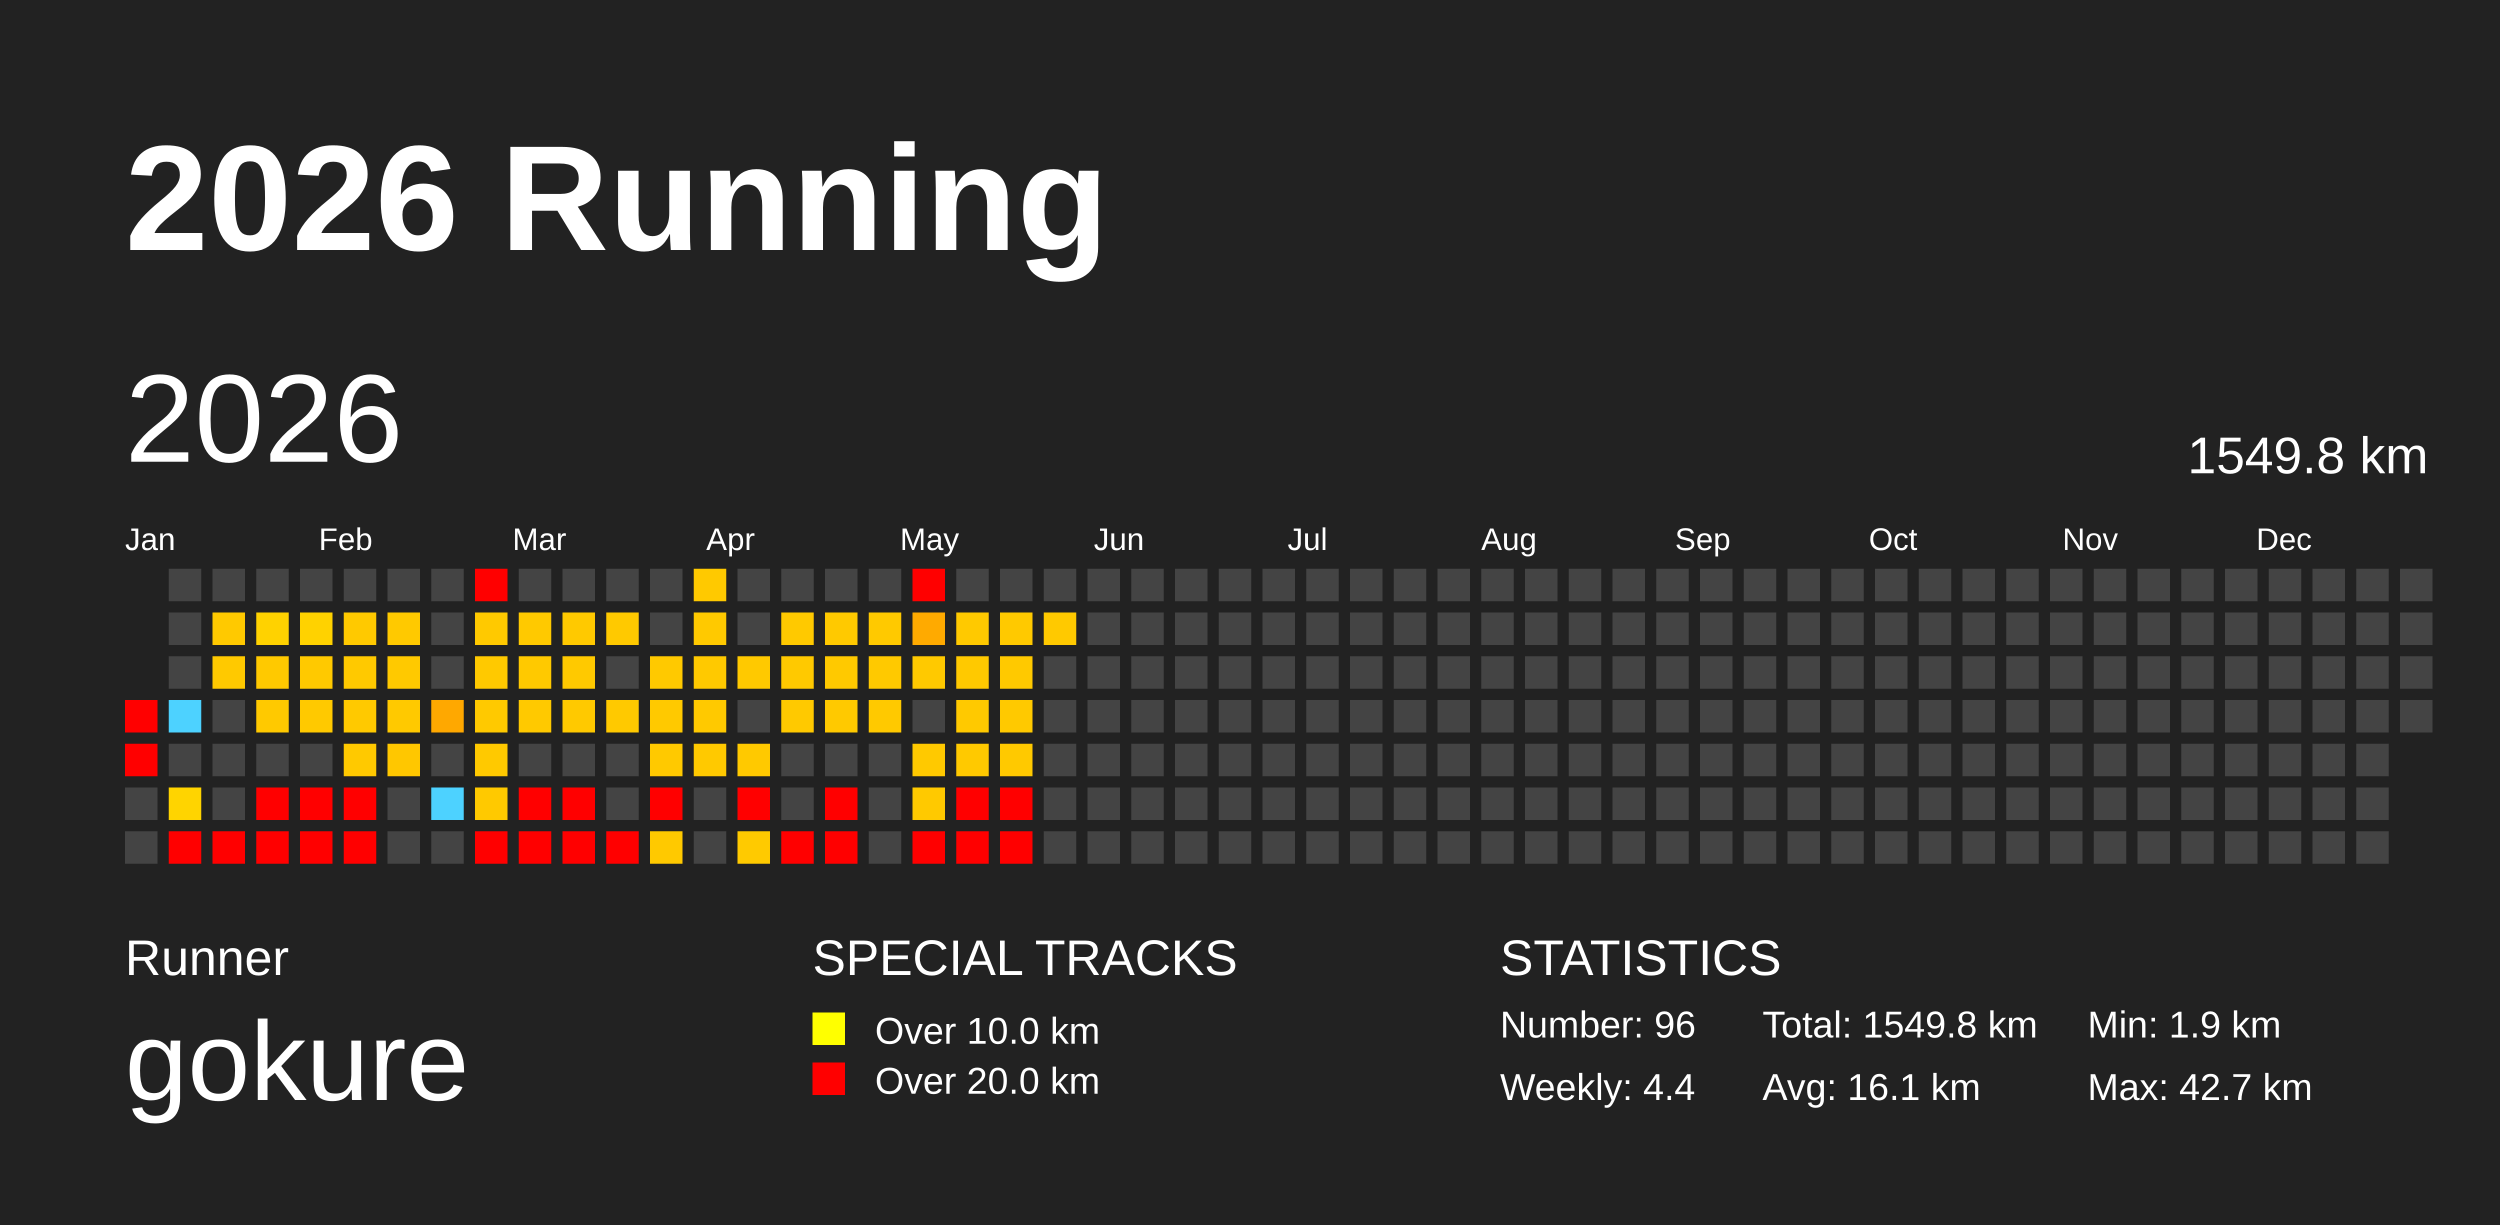
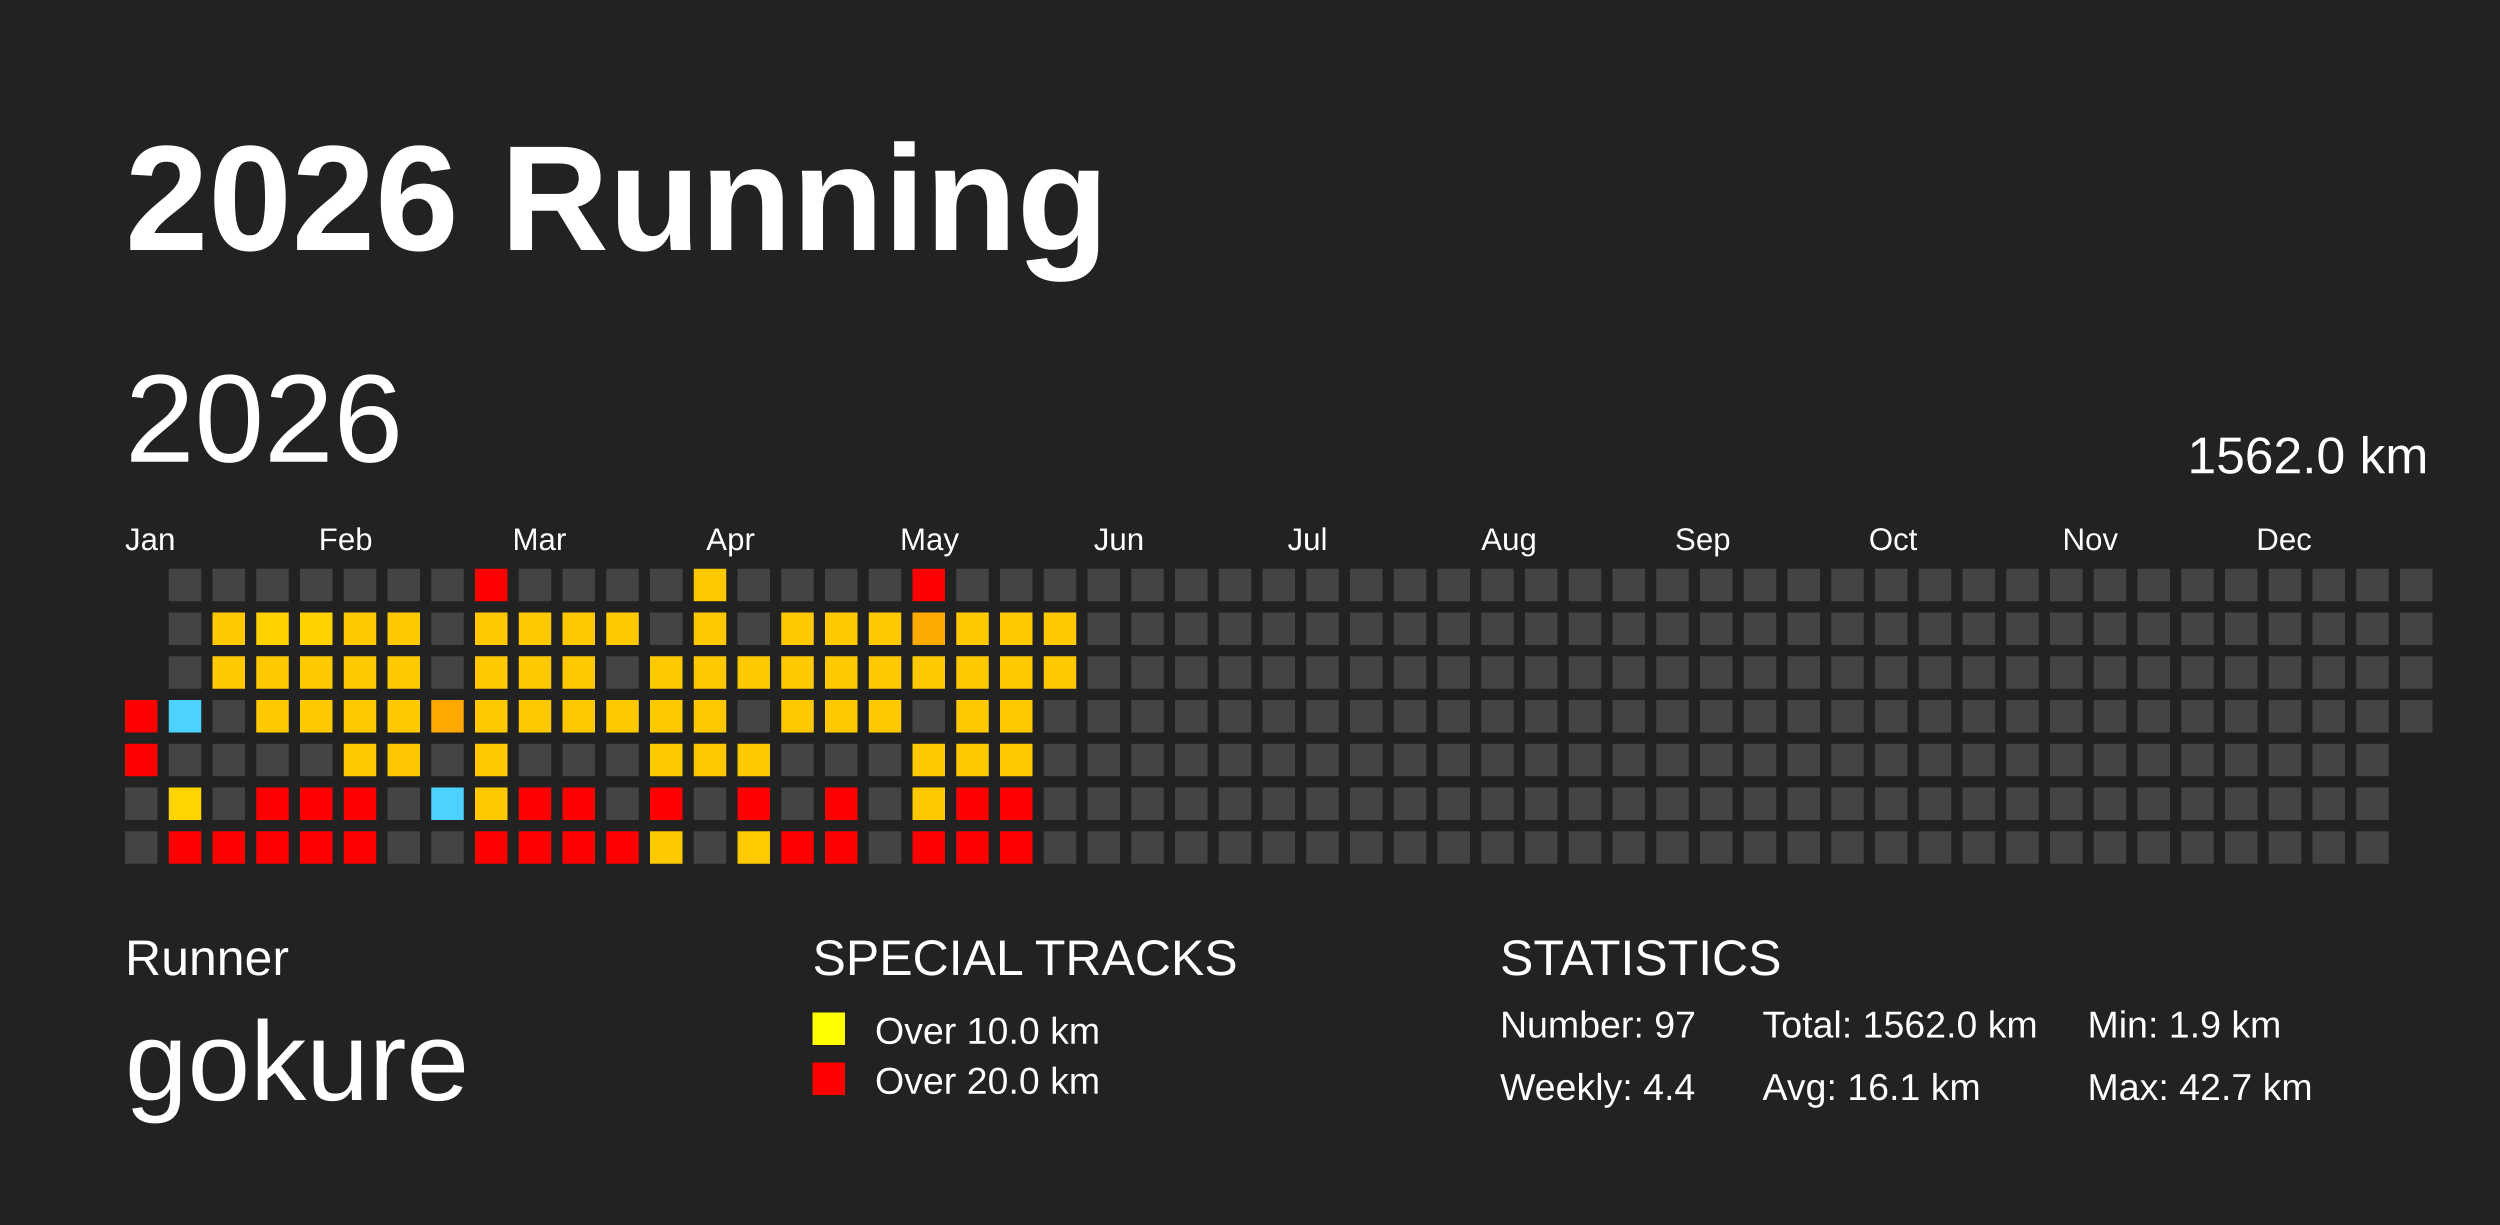
<svg xmlns="http://www.w3.org/2000/svg" baseProfile="full" height="98mm" version="1.1" viewBox="0,0,200,98" width="200mm">
  <defs>
    <pattern height="2" id="indoor-stripe" patternUnits="userSpaceOnUse" width="2">
      <line stroke="white" stroke-opacity="0.45" stroke-width="0.5" x1="0" x2="2" y1="2" y2="0" />
    </pattern>
  </defs>
  <rect fill="#222222" height="98" width="200" x="0" y="0" />
  <text fill="#FFFFFF" style="font-size:12px; font-family:Arial; font-weight:bold;" x="10" y="20">2026 Running</text>
  <text fill="#FFFFFF" style="font-size:4px; font-family:Arial" x="10" y="78">Runner</text>
  <text fill="#FFFFFF" style="font-size:9px; font-family:Arial" x="10" y="88">gokure</text>
  <text fill="#FFFFFF" style="font-size:4px; font-family:Arial" x="65" y="78">SPECIAL TRACKS</text>
  <rect fill="yellow" height="2.6" width="2.6" x="65" y="81" />
  <text fill="#FFFFFF" style="font-size:3px; font-family:Arial" x="70" y="83.5">Over 10.0 km</text>
  <rect fill="red" height="2.6" width="2.6" x="65" y="85" />
  <text fill="#FFFFFF" style="font-size:3px; font-family:Arial" x="70" y="87.5">Over 20.0 km</text>
  <text fill="#FFFFFF" style="font-size:4px; font-family:Arial" x="120" y="78">STATISTICS</text>
-   <text fill="#FFFFFF" style="font-size:3px; font-family:Arial" x="120" y="83">Number: 96</text>
+   <text fill="#FFFFFF" style="font-size:3px; font-family:Arial" x="120" y="83">Number: 97</text>
  <text fill="#FFFFFF" style="font-size:3px; font-family:Arial" x="120" y="88">Weekly: 4.4</text>
-   <text fill="#FFFFFF" style="font-size:3px; font-family:Arial" x="141" y="83">Total: 1549.8 km</text>
+   <text fill="#FFFFFF" style="font-size:3px; font-family:Arial" x="141" y="83">Total: 1562.0 km</text>
  <text fill="#FFFFFF" style="font-size:3px; font-family:Arial" x="141" y="88">Avg: 16.1 km</text>
  <text fill="#FFFFFF" style="font-size:3px; font-family:Arial" x="167" y="83">Min: 1.9 km</text>
  <text fill="#FFFFFF" style="font-size:3px; font-family:Arial" x="167" y="88">Max: 42.7 km</text>
  <text dominant-baseline="hanging" fill="#FFFFFF" style="font-size:10.0px; font-family:Arial;" x="10" y="30">2026</text>
-   <text dominant-baseline="hanging" fill="#FFFFFF" style="font-size:4.125px; font-family:Arial;" x="175" y="35">1549.8 km</text>
+   <text dominant-baseline="hanging" fill="#FFFFFF" style="font-size:4.125px; font-family:Arial;" x="175" y="35">1562.0 km</text>
  <text fill="#FFFFFF" style="font-size:2.5px; font-family:Arial" x="10.0" y="44">Jan</text>
  <text fill="#FFFFFF" style="font-size:2.5px; font-family:Arial" x="25.5" y="44">Feb</text>
  <text fill="#FFFFFF" style="font-size:2.5px; font-family:Arial" x="41.0" y="44">Mar</text>
  <text fill="#FFFFFF" style="font-size:2.5px; font-family:Arial" x="56.5" y="44">Apr</text>
  <text fill="#FFFFFF" style="font-size:2.5px; font-family:Arial" x="72.0" y="44">May</text>
  <text fill="#FFFFFF" style="font-size:2.5px; font-family:Arial" x="87.5" y="44">Jun</text>
  <text fill="#FFFFFF" style="font-size:2.5px; font-family:Arial" x="103.0" y="44">Jul</text>
  <text fill="#FFFFFF" style="font-size:2.5px; font-family:Arial" x="118.5" y="44">Aug</text>
  <text fill="#FFFFFF" style="font-size:2.5px; font-family:Arial" x="134.0" y="44">Sep</text>
  <text fill="#FFFFFF" style="font-size:2.5px; font-family:Arial" x="149.5" y="44">Oct</text>
  <text fill="#FFFFFF" style="font-size:2.5px; font-family:Arial" x="165.0" y="44">Nov</text>
  <text fill="#FFFFFF" style="font-size:2.5px; font-family:Arial" x="180.5" y="44">Dec</text>
  <rect fill="red" height="2.6" width="2.6" x="10.0" y="56.0" />
  <rect fill="red" height="2.6" width="2.6" x="10.0" y="59.5" />
  <rect fill="#444444" height="2.6" width="2.6" x="10.0" y="63.0" />
  <rect fill="#444444" height="2.6" width="2.6" x="10.0" y="66.5" />
  <rect fill="#444444" height="2.6" width="2.6" x="13.5" y="45.5" />
  <rect fill="#444444" height="2.6" width="2.6" x="13.5" y="49.0" />
  <rect fill="#444444" height="2.6" width="2.6" x="13.5" y="52.5" />
  <rect fill="#4dd2ff" height="2.6" width="2.6" x="13.5" y="56.0" />
  <rect fill="#444444" height="2.6" width="2.6" x="13.5" y="59.5" />
  <rect fill="#ffd400" height="2.6" width="2.6" x="13.5" y="63.0" />
  <rect fill="red" height="2.6" width="2.6" x="13.5" y="66.5" />
  <rect fill="#444444" height="2.6" width="2.6" x="17.0" y="45.5" />
  <rect fill="#ffc900" height="2.6" width="2.6" x="17.0" y="49.0" />
  <rect fill="#ffc900" height="2.6" width="2.6" x="17.0" y="52.5" />
  <rect fill="#444444" height="2.6" width="2.6" x="17.0" y="56.0" />
  <rect fill="#444444" height="2.6" width="2.6" x="17.0" y="59.5" />
  <rect fill="#444444" height="2.6" width="2.6" x="17.0" y="63.0" />
  <rect fill="red" height="2.6" width="2.6" x="17.0" y="66.5" />
  <rect fill="#444444" height="2.6" width="2.6" x="20.5" y="45.5" />
  <rect fill="#ffd200" height="2.6" width="2.6" x="20.5" y="49.0" />
  <rect fill="#ffc900" height="2.6" width="2.6" x="20.5" y="52.5" />
  <rect fill="#ffc900" height="2.6" width="2.6" x="20.5" y="56.0" />
  <rect fill="#444444" height="2.6" width="2.6" x="20.5" y="59.5" />
  <rect fill="red" height="2.6" width="2.6" x="20.5" y="63.0" />
  <rect fill="red" height="2.6" width="2.6" x="20.5" y="66.5" />
  <rect fill="#444444" height="2.6" width="2.6" x="24.0" y="45.5" />
  <rect fill="#ffd200" height="2.6" width="2.6" x="24.0" y="49.0" />
  <rect fill="#ffc900" height="2.6" width="2.6" x="24.0" y="52.5" />
  <rect fill="#ffc900" height="2.6" width="2.6" x="24.0" y="56.0" />
  <rect fill="#444444" height="2.6" width="2.6" x="24.0" y="59.5" />
  <rect fill="red" height="2.6" width="2.6" x="24.0" y="63.0" />
  <rect fill="red" height="2.6" width="2.6" x="24.0" y="66.5" />
  <rect fill="#444444" height="2.6" width="2.6" x="27.5" y="45.5" />
  <rect fill="#ffc900" height="2.6" width="2.6" x="27.5" y="49.0" />
  <rect fill="#ffc900" height="2.6" width="2.6" x="27.5" y="52.5" />
  <rect fill="#ffc900" height="2.6" width="2.6" x="27.5" y="56.0" />
  <rect fill="#ffc900" height="2.6" width="2.6" x="27.5" y="59.5" />
  <rect fill="red" height="2.6" width="2.6" x="27.5" y="63.0" />
  <rect fill="red" height="2.6" width="2.6" x="27.5" y="66.5" />
  <rect fill="#444444" height="2.6" width="2.6" x="31.0" y="45.5" />
  <rect fill="#ffc900" height="2.6" width="2.6" x="31.0" y="49.0" />
  <rect fill="#ffc900" height="2.6" width="2.6" x="31.0" y="52.5" />
  <rect fill="#ffc900" height="2.6" width="2.6" x="31.0" y="56.0" />
  <rect fill="#ffc700" height="2.6" width="2.6" x="31.0" y="59.5" />
  <rect fill="#444444" height="2.6" width="2.6" x="31.0" y="63.0" />
  <rect fill="#444444" height="2.6" width="2.6" x="31.0" y="66.5" />
  <rect fill="#444444" height="2.6" width="2.6" x="34.5" y="45.5" />
  <rect fill="#444444" height="2.6" width="2.6" x="34.5" y="49.0" />
  <rect fill="#444444" height="2.6" width="2.6" x="34.5" y="52.5" />
  <rect fill="#ffa800" height="2.6" width="2.6" x="34.5" y="56.0" />
  <rect fill="#444444" height="2.6" width="2.6" x="34.5" y="59.5" />
  <rect fill="#4dd2ff" height="2.6" width="2.6" x="34.5" y="63.0" />
  <rect fill="#444444" height="2.6" width="2.6" x="34.5" y="66.5" />
  <rect fill="red" height="2.6" width="2.6" x="38.0" y="45.5" />
  <rect fill="#ffc900" height="2.6" width="2.6" x="38.0" y="49.0" />
  <rect fill="#ffc900" height="2.6" width="2.6" x="38.0" y="52.5" />
  <rect fill="#ffc900" height="2.6" width="2.6" x="38.0" y="56.0" />
  <rect fill="#ffc900" height="2.6" width="2.6" x="38.0" y="59.5" />
  <rect fill="#ffc900" height="2.6" width="2.6" x="38.0" y="63.0" />
  <rect fill="red" height="2.6" width="2.6" x="38.0" y="66.5" />
  <rect fill="#444444" height="2.6" width="2.6" x="41.5" y="45.5" />
  <rect fill="#ffc900" height="2.6" width="2.6" x="41.5" y="49.0" />
  <rect fill="#ffc900" height="2.6" width="2.6" x="41.5" y="52.5" />
  <rect fill="#ffc900" height="2.6" width="2.6" x="41.5" y="56.0" />
  <rect fill="#444444" height="2.6" width="2.6" x="41.5" y="59.5" />
  <rect fill="red" height="2.6" width="2.6" x="41.5" y="63.0" />
  <rect fill="red" height="2.6" width="2.6" x="41.5" y="66.5" />
  <rect fill="#444444" height="2.6" width="2.6" x="45.0" y="45.5" />
  <rect fill="#ffc900" height="2.6" width="2.6" x="45.0" y="49.0" />
  <rect fill="#ffc900" height="2.6" width="2.6" x="45.0" y="52.5" />
  <rect fill="#ffc900" height="2.6" width="2.6" x="45.0" y="56.0" />
  <rect fill="#444444" height="2.6" width="2.6" x="45.0" y="59.5" />
  <rect fill="red" height="2.6" width="2.6" x="45.0" y="63.0" />
  <rect fill="red" height="2.6" width="2.6" x="45.0" y="66.5" />
  <rect fill="#444444" height="2.6" width="2.6" x="48.5" y="45.5" />
  <rect fill="#ffc900" height="2.6" width="2.6" x="48.5" y="49.0" />
  <rect fill="#444444" height="2.6" width="2.6" x="48.5" y="52.5" />
  <rect fill="#ffc900" height="2.6" width="2.6" x="48.5" y="56.0" />
  <rect fill="#444444" height="2.6" width="2.6" x="48.5" y="59.5" />
  <rect fill="#444444" height="2.6" width="2.6" x="48.5" y="63.0" />
  <rect fill="red" height="2.6" width="2.6" x="48.5" y="66.5" />
  <rect fill="#444444" height="2.6" width="2.6" x="52.0" y="45.5" />
  <rect fill="#444444" height="2.6" width="2.6" x="52.0" y="49.0" />
  <rect fill="#ffc900" height="2.6" width="2.6" x="52.0" y="52.5" />
  <rect fill="#ffc900" height="2.6" width="2.6" x="52.0" y="56.0" />
  <rect fill="#ffc900" height="2.6" width="2.6" x="52.0" y="59.5" />
  <rect fill="red" height="2.6" width="2.6" x="52.0" y="63.0" />
  <rect fill="#ffc900" height="2.6" width="2.6" x="52.0" y="66.5" />
  <rect fill="#ffc900" height="2.6" width="2.6" x="55.5" y="45.5" />
  <rect fill="#ffc900" height="2.6" width="2.6" x="55.5" y="49.0" />
  <rect fill="#ffc900" height="2.6" width="2.6" x="55.5" y="52.5" />
  <rect fill="#ffc900" height="2.6" width="2.6" x="55.5" y="56.0" />
  <rect fill="#ffc900" height="2.6" width="2.6" x="55.5" y="59.5" />
  <rect fill="#444444" height="2.6" width="2.6" x="55.5" y="63.0" />
  <rect fill="#444444" height="2.6" width="2.6" x="55.5" y="66.5" />
  <rect fill="#444444" height="2.6" width="2.6" x="59.0" y="45.5" />
  <rect fill="#444444" height="2.6" width="2.6" x="59.0" y="49.0" />
  <rect fill="#ffc900" height="2.6" width="2.6" x="59.0" y="52.5" />
  <rect fill="#444444" height="2.6" width="2.6" x="59.0" y="56.0" />
  <rect fill="#ffc900" height="2.6" width="2.6" x="59.0" y="59.5" />
  <rect fill="red" height="2.6" width="2.6" x="59.0" y="63.0" />
  <rect fill="#ffca00" height="2.6" width="2.6" x="59.0" y="66.5" />
  <rect fill="#444444" height="2.6" width="2.6" x="62.5" y="45.5" />
  <rect fill="#ffc900" height="2.6" width="2.6" x="62.5" y="49.0" />
  <rect fill="#ffc900" height="2.6" width="2.6" x="62.5" y="52.5" />
  <rect fill="#ffc900" height="2.6" width="2.6" x="62.5" y="56.0" />
  <rect fill="#444444" height="2.6" width="2.6" x="62.5" y="59.5" />
  <rect fill="#444444" height="2.6" width="2.6" x="62.5" y="63.0" />
  <rect fill="red" height="2.6" width="2.6" x="62.5" y="66.5" />
  <rect fill="#444444" height="2.6" width="2.6" x="66.0" y="45.5" />
  <rect fill="#ffc900" height="2.6" width="2.6" x="66.0" y="49.0" />
  <rect fill="#ffc900" height="2.6" width="2.6" x="66.0" y="52.5" />
  <rect fill="#ffc900" height="2.6" width="2.6" x="66.0" y="56.0" />
  <rect fill="#444444" height="2.6" width="2.6" x="66.0" y="59.5" />
  <rect fill="red" height="2.6" width="2.6" x="66.0" y="63.0" />
  <rect fill="red" height="2.6" width="2.6" x="66.0" y="66.5" />
  <rect fill="#444444" height="2.6" width="2.6" x="69.5" y="45.5" />
  <rect fill="#ffc900" height="2.6" width="2.6" x="69.5" y="49.0" />
  <rect fill="#ffc900" height="2.6" width="2.6" x="69.5" y="52.5" />
  <rect fill="#ffc900" height="2.6" width="2.6" x="69.5" y="56.0" />
  <rect fill="#444444" height="2.6" width="2.6" x="69.5" y="59.5" />
  <rect fill="#444444" height="2.6" width="2.6" x="69.5" y="63.0" />
  <rect fill="#444444" height="2.6" width="2.6" x="69.5" y="66.5" />
  <rect fill="red" height="2.6" width="2.6" x="73.0" y="45.5" />
  <rect fill="#ffaa00" height="2.6" width="2.6" x="73.0" y="49.0" />
  <rect fill="#ffc900" height="2.6" width="2.6" x="73.0" y="52.5" />
  <rect fill="#444444" height="2.6" width="2.6" x="73.0" y="56.0" />
  <rect fill="#ffc900" height="2.6" width="2.6" x="73.0" y="59.5" />
  <rect fill="#ffc900" height="2.6" width="2.6" x="73.0" y="63.0" />
  <rect fill="red" height="2.6" width="2.6" x="73.0" y="66.5" />
  <rect fill="#444444" height="2.6" width="2.6" x="76.5" y="45.5" />
  <rect fill="#ffc900" height="2.6" width="2.6" x="76.5" y="49.0" />
  <rect fill="#ffc900" height="2.6" width="2.6" x="76.5" y="52.5" />
  <rect fill="#ffc900" height="2.6" width="2.6" x="76.5" y="56.0" />
  <rect fill="#ffc900" height="2.6" width="2.6" x="76.5" y="59.5" />
  <rect fill="red" height="2.6" width="2.6" x="76.5" y="63.0" />
  <rect fill="red" height="2.6" width="2.6" x="76.5" y="66.5" />
  <rect fill="#444444" height="2.6" width="2.6" x="80.0" y="45.5" />
  <rect fill="#ffc900" height="2.6" width="2.6" x="80.0" y="49.0" />
  <rect fill="#ffc900" height="2.6" width="2.6" x="80.0" y="52.5" />
  <rect fill="#ffc900" height="2.6" width="2.6" x="80.0" y="56.0" />
  <rect fill="#ffc900" height="2.6" width="2.6" x="80.0" y="59.5" />
  <rect fill="red" height="2.6" width="2.6" x="80.0" y="63.0" />
  <rect fill="red" height="2.6" width="2.6" x="80.0" y="66.5" />
  <rect fill="#444444" height="2.6" width="2.6" x="83.5" y="45.5" />
  <rect fill="#ffc900" height="2.6" width="2.6" x="83.5" y="49.0" />
-   <rect fill="#444444" height="2.6" width="2.6" x="83.5" y="52.5" />
+   <rect fill="#ffc900" height="2.6" width="2.6" x="83.5" y="52.5" />
  <rect fill="#444444" height="2.6" width="2.6" x="83.5" y="56.0" />
  <rect fill="#444444" height="2.6" width="2.6" x="83.5" y="59.5" />
  <rect fill="#444444" height="2.6" width="2.6" x="83.5" y="63.0" />
  <rect fill="#444444" height="2.6" width="2.6" x="83.5" y="66.5" />
  <rect fill="#444444" height="2.6" width="2.6" x="87.0" y="45.5" />
  <rect fill="#444444" height="2.6" width="2.6" x="87.0" y="49.0" />
  <rect fill="#444444" height="2.6" width="2.6" x="87.0" y="52.5" />
  <rect fill="#444444" height="2.6" width="2.6" x="87.0" y="56.0" />
  <rect fill="#444444" height="2.6" width="2.6" x="87.0" y="59.5" />
  <rect fill="#444444" height="2.6" width="2.6" x="87.0" y="63.0" />
  <rect fill="#444444" height="2.6" width="2.6" x="87.0" y="66.5" />
  <rect fill="#444444" height="2.6" width="2.6" x="90.5" y="45.5" />
  <rect fill="#444444" height="2.6" width="2.6" x="90.5" y="49.0" />
  <rect fill="#444444" height="2.6" width="2.6" x="90.5" y="52.5" />
  <rect fill="#444444" height="2.6" width="2.6" x="90.5" y="56.0" />
  <rect fill="#444444" height="2.6" width="2.6" x="90.5" y="59.5" />
  <rect fill="#444444" height="2.6" width="2.6" x="90.5" y="63.0" />
  <rect fill="#444444" height="2.6" width="2.6" x="90.5" y="66.5" />
  <rect fill="#444444" height="2.6" width="2.6" x="94.0" y="45.5" />
  <rect fill="#444444" height="2.6" width="2.6" x="94.0" y="49.0" />
  <rect fill="#444444" height="2.6" width="2.6" x="94.0" y="52.5" />
  <rect fill="#444444" height="2.6" width="2.6" x="94.0" y="56.0" />
  <rect fill="#444444" height="2.6" width="2.6" x="94.0" y="59.5" />
  <rect fill="#444444" height="2.6" width="2.6" x="94.0" y="63.0" />
  <rect fill="#444444" height="2.6" width="2.6" x="94.0" y="66.5" />
  <rect fill="#444444" height="2.6" width="2.6" x="97.5" y="45.5" />
  <rect fill="#444444" height="2.6" width="2.6" x="97.5" y="49.0" />
  <rect fill="#444444" height="2.6" width="2.6" x="97.5" y="52.5" />
  <rect fill="#444444" height="2.6" width="2.6" x="97.5" y="56.0" />
  <rect fill="#444444" height="2.6" width="2.6" x="97.5" y="59.5" />
  <rect fill="#444444" height="2.6" width="2.6" x="97.5" y="63.0" />
  <rect fill="#444444" height="2.6" width="2.6" x="97.5" y="66.5" />
  <rect fill="#444444" height="2.6" width="2.6" x="101.0" y="45.5" />
  <rect fill="#444444" height="2.6" width="2.6" x="101.0" y="49.0" />
  <rect fill="#444444" height="2.6" width="2.6" x="101.0" y="52.5" />
  <rect fill="#444444" height="2.6" width="2.6" x="101.0" y="56.0" />
  <rect fill="#444444" height="2.6" width="2.6" x="101.0" y="59.5" />
  <rect fill="#444444" height="2.6" width="2.6" x="101.0" y="63.0" />
  <rect fill="#444444" height="2.6" width="2.6" x="101.0" y="66.5" />
  <rect fill="#444444" height="2.6" width="2.6" x="104.5" y="45.5" />
  <rect fill="#444444" height="2.6" width="2.6" x="104.5" y="49.0" />
  <rect fill="#444444" height="2.6" width="2.6" x="104.5" y="52.5" />
  <rect fill="#444444" height="2.6" width="2.6" x="104.5" y="56.0" />
  <rect fill="#444444" height="2.6" width="2.6" x="104.5" y="59.5" />
  <rect fill="#444444" height="2.6" width="2.6" x="104.5" y="63.0" />
  <rect fill="#444444" height="2.6" width="2.6" x="104.5" y="66.5" />
  <rect fill="#444444" height="2.6" width="2.6" x="108.0" y="45.5" />
  <rect fill="#444444" height="2.6" width="2.6" x="108.0" y="49.0" />
  <rect fill="#444444" height="2.6" width="2.6" x="108.0" y="52.5" />
  <rect fill="#444444" height="2.6" width="2.6" x="108.0" y="56.0" />
  <rect fill="#444444" height="2.6" width="2.6" x="108.0" y="59.5" />
  <rect fill="#444444" height="2.6" width="2.6" x="108.0" y="63.0" />
  <rect fill="#444444" height="2.6" width="2.6" x="108.0" y="66.5" />
  <rect fill="#444444" height="2.6" width="2.6" x="111.5" y="45.5" />
  <rect fill="#444444" height="2.6" width="2.6" x="111.5" y="49.0" />
  <rect fill="#444444" height="2.6" width="2.6" x="111.5" y="52.5" />
  <rect fill="#444444" height="2.6" width="2.6" x="111.5" y="56.0" />
  <rect fill="#444444" height="2.6" width="2.6" x="111.5" y="59.5" />
  <rect fill="#444444" height="2.6" width="2.6" x="111.5" y="63.0" />
  <rect fill="#444444" height="2.6" width="2.6" x="111.5" y="66.5" />
  <rect fill="#444444" height="2.6" width="2.6" x="115.0" y="45.5" />
  <rect fill="#444444" height="2.6" width="2.6" x="115.0" y="49.0" />
  <rect fill="#444444" height="2.6" width="2.6" x="115.0" y="52.5" />
  <rect fill="#444444" height="2.6" width="2.6" x="115.0" y="56.0" />
  <rect fill="#444444" height="2.6" width="2.6" x="115.0" y="59.5" />
  <rect fill="#444444" height="2.6" width="2.6" x="115.0" y="63.0" />
  <rect fill="#444444" height="2.6" width="2.6" x="115.0" y="66.5" />
  <rect fill="#444444" height="2.6" width="2.6" x="118.5" y="45.5" />
  <rect fill="#444444" height="2.6" width="2.6" x="118.5" y="49.0" />
  <rect fill="#444444" height="2.6" width="2.6" x="118.5" y="52.5" />
  <rect fill="#444444" height="2.6" width="2.6" x="118.5" y="56.0" />
  <rect fill="#444444" height="2.6" width="2.6" x="118.5" y="59.5" />
  <rect fill="#444444" height="2.6" width="2.6" x="118.5" y="63.0" />
  <rect fill="#444444" height="2.6" width="2.6" x="118.5" y="66.5" />
  <rect fill="#444444" height="2.6" width="2.6" x="122.0" y="45.5" />
  <rect fill="#444444" height="2.6" width="2.6" x="122.0" y="49.0" />
  <rect fill="#444444" height="2.6" width="2.6" x="122.0" y="52.5" />
  <rect fill="#444444" height="2.6" width="2.6" x="122.0" y="56.0" />
  <rect fill="#444444" height="2.6" width="2.6" x="122.0" y="59.5" />
  <rect fill="#444444" height="2.6" width="2.6" x="122.0" y="63.0" />
  <rect fill="#444444" height="2.6" width="2.6" x="122.0" y="66.5" />
  <rect fill="#444444" height="2.6" width="2.6" x="125.5" y="45.5" />
  <rect fill="#444444" height="2.6" width="2.6" x="125.5" y="49.0" />
  <rect fill="#444444" height="2.6" width="2.6" x="125.5" y="52.5" />
  <rect fill="#444444" height="2.6" width="2.6" x="125.5" y="56.0" />
  <rect fill="#444444" height="2.6" width="2.6" x="125.5" y="59.5" />
  <rect fill="#444444" height="2.6" width="2.6" x="125.5" y="63.0" />
  <rect fill="#444444" height="2.6" width="2.6" x="125.5" y="66.5" />
  <rect fill="#444444" height="2.6" width="2.6" x="129.0" y="45.5" />
  <rect fill="#444444" height="2.6" width="2.6" x="129.0" y="49.0" />
  <rect fill="#444444" height="2.6" width="2.6" x="129.0" y="52.5" />
  <rect fill="#444444" height="2.6" width="2.6" x="129.0" y="56.0" />
  <rect fill="#444444" height="2.6" width="2.6" x="129.0" y="59.5" />
  <rect fill="#444444" height="2.6" width="2.6" x="129.0" y="63.0" />
  <rect fill="#444444" height="2.6" width="2.6" x="129.0" y="66.5" />
  <rect fill="#444444" height="2.6" width="2.6" x="132.5" y="45.5" />
  <rect fill="#444444" height="2.6" width="2.6" x="132.5" y="49.0" />
  <rect fill="#444444" height="2.6" width="2.6" x="132.5" y="52.5" />
  <rect fill="#444444" height="2.6" width="2.6" x="132.5" y="56.0" />
  <rect fill="#444444" height="2.6" width="2.6" x="132.5" y="59.5" />
  <rect fill="#444444" height="2.6" width="2.6" x="132.5" y="63.0" />
  <rect fill="#444444" height="2.6" width="2.6" x="132.5" y="66.5" />
  <rect fill="#444444" height="2.6" width="2.6" x="136.0" y="45.5" />
  <rect fill="#444444" height="2.6" width="2.6" x="136.0" y="49.0" />
  <rect fill="#444444" height="2.6" width="2.6" x="136.0" y="52.5" />
  <rect fill="#444444" height="2.6" width="2.6" x="136.0" y="56.0" />
  <rect fill="#444444" height="2.6" width="2.6" x="136.0" y="59.5" />
  <rect fill="#444444" height="2.6" width="2.6" x="136.0" y="63.0" />
  <rect fill="#444444" height="2.6" width="2.6" x="136.0" y="66.5" />
  <rect fill="#444444" height="2.6" width="2.6" x="139.5" y="45.5" />
  <rect fill="#444444" height="2.6" width="2.6" x="139.5" y="49.0" />
  <rect fill="#444444" height="2.6" width="2.6" x="139.5" y="52.5" />
  <rect fill="#444444" height="2.6" width="2.6" x="139.5" y="56.0" />
  <rect fill="#444444" height="2.6" width="2.6" x="139.5" y="59.5" />
  <rect fill="#444444" height="2.6" width="2.6" x="139.5" y="63.0" />
  <rect fill="#444444" height="2.6" width="2.6" x="139.5" y="66.5" />
  <rect fill="#444444" height="2.6" width="2.6" x="143.0" y="45.5" />
  <rect fill="#444444" height="2.6" width="2.6" x="143.0" y="49.0" />
  <rect fill="#444444" height="2.6" width="2.6" x="143.0" y="52.5" />
  <rect fill="#444444" height="2.6" width="2.6" x="143.0" y="56.0" />
  <rect fill="#444444" height="2.6" width="2.6" x="143.0" y="59.5" />
  <rect fill="#444444" height="2.6" width="2.6" x="143.0" y="63.0" />
  <rect fill="#444444" height="2.6" width="2.6" x="143.0" y="66.5" />
  <rect fill="#444444" height="2.6" width="2.6" x="146.5" y="45.5" />
  <rect fill="#444444" height="2.6" width="2.6" x="146.5" y="49.0" />
  <rect fill="#444444" height="2.6" width="2.6" x="146.5" y="52.5" />
  <rect fill="#444444" height="2.6" width="2.6" x="146.5" y="56.0" />
  <rect fill="#444444" height="2.6" width="2.6" x="146.5" y="59.5" />
  <rect fill="#444444" height="2.6" width="2.6" x="146.5" y="63.0" />
  <rect fill="#444444" height="2.6" width="2.6" x="146.5" y="66.5" />
  <rect fill="#444444" height="2.6" width="2.6" x="150.0" y="45.5" />
  <rect fill="#444444" height="2.6" width="2.6" x="150.0" y="49.0" />
  <rect fill="#444444" height="2.6" width="2.6" x="150.0" y="52.5" />
  <rect fill="#444444" height="2.6" width="2.6" x="150.0" y="56.0" />
  <rect fill="#444444" height="2.6" width="2.6" x="150.0" y="59.5" />
  <rect fill="#444444" height="2.6" width="2.6" x="150.0" y="63.0" />
  <rect fill="#444444" height="2.6" width="2.6" x="150.0" y="66.5" />
  <rect fill="#444444" height="2.6" width="2.6" x="153.5" y="45.5" />
  <rect fill="#444444" height="2.6" width="2.6" x="153.5" y="49.0" />
  <rect fill="#444444" height="2.6" width="2.6" x="153.5" y="52.5" />
  <rect fill="#444444" height="2.6" width="2.6" x="153.5" y="56.0" />
  <rect fill="#444444" height="2.6" width="2.6" x="153.5" y="59.5" />
  <rect fill="#444444" height="2.6" width="2.6" x="153.5" y="63.0" />
  <rect fill="#444444" height="2.6" width="2.6" x="153.5" y="66.5" />
  <rect fill="#444444" height="2.6" width="2.6" x="157.0" y="45.5" />
  <rect fill="#444444" height="2.6" width="2.6" x="157.0" y="49.0" />
  <rect fill="#444444" height="2.6" width="2.6" x="157.0" y="52.5" />
  <rect fill="#444444" height="2.6" width="2.6" x="157.0" y="56.0" />
  <rect fill="#444444" height="2.6" width="2.6" x="157.0" y="59.5" />
  <rect fill="#444444" height="2.6" width="2.6" x="157.0" y="63.0" />
  <rect fill="#444444" height="2.6" width="2.6" x="157.0" y="66.5" />
  <rect fill="#444444" height="2.6" width="2.6" x="160.5" y="45.5" />
  <rect fill="#444444" height="2.6" width="2.6" x="160.5" y="49.0" />
  <rect fill="#444444" height="2.6" width="2.6" x="160.5" y="52.5" />
  <rect fill="#444444" height="2.6" width="2.6" x="160.5" y="56.0" />
  <rect fill="#444444" height="2.6" width="2.6" x="160.5" y="59.5" />
  <rect fill="#444444" height="2.6" width="2.6" x="160.5" y="63.0" />
  <rect fill="#444444" height="2.6" width="2.6" x="160.5" y="66.5" />
  <rect fill="#444444" height="2.6" width="2.6" x="164.0" y="45.5" />
  <rect fill="#444444" height="2.6" width="2.6" x="164.0" y="49.0" />
  <rect fill="#444444" height="2.6" width="2.6" x="164.0" y="52.5" />
  <rect fill="#444444" height="2.6" width="2.6" x="164.0" y="56.0" />
  <rect fill="#444444" height="2.6" width="2.6" x="164.0" y="59.5" />
  <rect fill="#444444" height="2.6" width="2.6" x="164.0" y="63.0" />
  <rect fill="#444444" height="2.6" width="2.6" x="164.0" y="66.5" />
  <rect fill="#444444" height="2.6" width="2.6" x="167.5" y="45.5" />
  <rect fill="#444444" height="2.6" width="2.6" x="167.5" y="49.0" />
  <rect fill="#444444" height="2.6" width="2.6" x="167.5" y="52.5" />
  <rect fill="#444444" height="2.6" width="2.6" x="167.5" y="56.0" />
  <rect fill="#444444" height="2.6" width="2.6" x="167.5" y="59.5" />
  <rect fill="#444444" height="2.6" width="2.6" x="167.5" y="63.0" />
  <rect fill="#444444" height="2.6" width="2.6" x="167.5" y="66.5" />
  <rect fill="#444444" height="2.6" width="2.6" x="171.0" y="45.5" />
  <rect fill="#444444" height="2.6" width="2.6" x="171.0" y="49.0" />
  <rect fill="#444444" height="2.6" width="2.6" x="171.0" y="52.5" />
  <rect fill="#444444" height="2.6" width="2.6" x="171.0" y="56.0" />
  <rect fill="#444444" height="2.6" width="2.6" x="171.0" y="59.5" />
  <rect fill="#444444" height="2.6" width="2.6" x="171.0" y="63.0" />
  <rect fill="#444444" height="2.6" width="2.6" x="171.0" y="66.5" />
  <rect fill="#444444" height="2.6" width="2.6" x="174.5" y="45.5" />
  <rect fill="#444444" height="2.6" width="2.6" x="174.5" y="49.0" />
  <rect fill="#444444" height="2.6" width="2.6" x="174.5" y="52.5" />
  <rect fill="#444444" height="2.6" width="2.6" x="174.5" y="56.0" />
  <rect fill="#444444" height="2.6" width="2.6" x="174.5" y="59.5" />
  <rect fill="#444444" height="2.6" width="2.6" x="174.5" y="63.0" />
  <rect fill="#444444" height="2.6" width="2.6" x="174.5" y="66.5" />
  <rect fill="#444444" height="2.6" width="2.6" x="178.0" y="45.5" />
  <rect fill="#444444" height="2.6" width="2.6" x="178.0" y="49.0" />
  <rect fill="#444444" height="2.6" width="2.6" x="178.0" y="52.5" />
  <rect fill="#444444" height="2.6" width="2.6" x="178.0" y="56.0" />
  <rect fill="#444444" height="2.6" width="2.6" x="178.0" y="59.5" />
  <rect fill="#444444" height="2.6" width="2.6" x="178.0" y="63.0" />
  <rect fill="#444444" height="2.6" width="2.6" x="178.0" y="66.5" />
  <rect fill="#444444" height="2.6" width="2.6" x="181.5" y="45.5" />
  <rect fill="#444444" height="2.6" width="2.6" x="181.5" y="49.0" />
  <rect fill="#444444" height="2.6" width="2.6" x="181.5" y="52.5" />
  <rect fill="#444444" height="2.6" width="2.6" x="181.5" y="56.0" />
  <rect fill="#444444" height="2.6" width="2.6" x="181.5" y="59.5" />
  <rect fill="#444444" height="2.6" width="2.6" x="181.5" y="63.0" />
  <rect fill="#444444" height="2.6" width="2.6" x="181.5" y="66.5" />
  <rect fill="#444444" height="2.6" width="2.6" x="185.0" y="45.5" />
  <rect fill="#444444" height="2.6" width="2.6" x="185.0" y="49.0" />
  <rect fill="#444444" height="2.6" width="2.6" x="185.0" y="52.5" />
  <rect fill="#444444" height="2.6" width="2.6" x="185.0" y="56.0" />
  <rect fill="#444444" height="2.6" width="2.6" x="185.0" y="59.5" />
  <rect fill="#444444" height="2.6" width="2.6" x="185.0" y="63.0" />
  <rect fill="#444444" height="2.6" width="2.6" x="185.0" y="66.5" />
  <rect fill="#444444" height="2.6" width="2.6" x="188.5" y="45.5" />
  <rect fill="#444444" height="2.6" width="2.6" x="188.5" y="49.0" />
  <rect fill="#444444" height="2.6" width="2.6" x="188.5" y="52.5" />
  <rect fill="#444444" height="2.6" width="2.6" x="188.5" y="56.0" />
  <rect fill="#444444" height="2.6" width="2.6" x="188.5" y="59.5" />
  <rect fill="#444444" height="2.6" width="2.6" x="188.5" y="63.0" />
  <rect fill="#444444" height="2.6" width="2.6" x="188.5" y="66.5" />
  <rect fill="#444444" height="2.6" width="2.6" x="192.0" y="45.5" />
  <rect fill="#444444" height="2.6" width="2.6" x="192.0" y="49.0" />
  <rect fill="#444444" height="2.6" width="2.6" x="192.0" y="52.5" />
  <rect fill="#444444" height="2.6" width="2.6" x="192.0" y="56.0" />
</svg>
